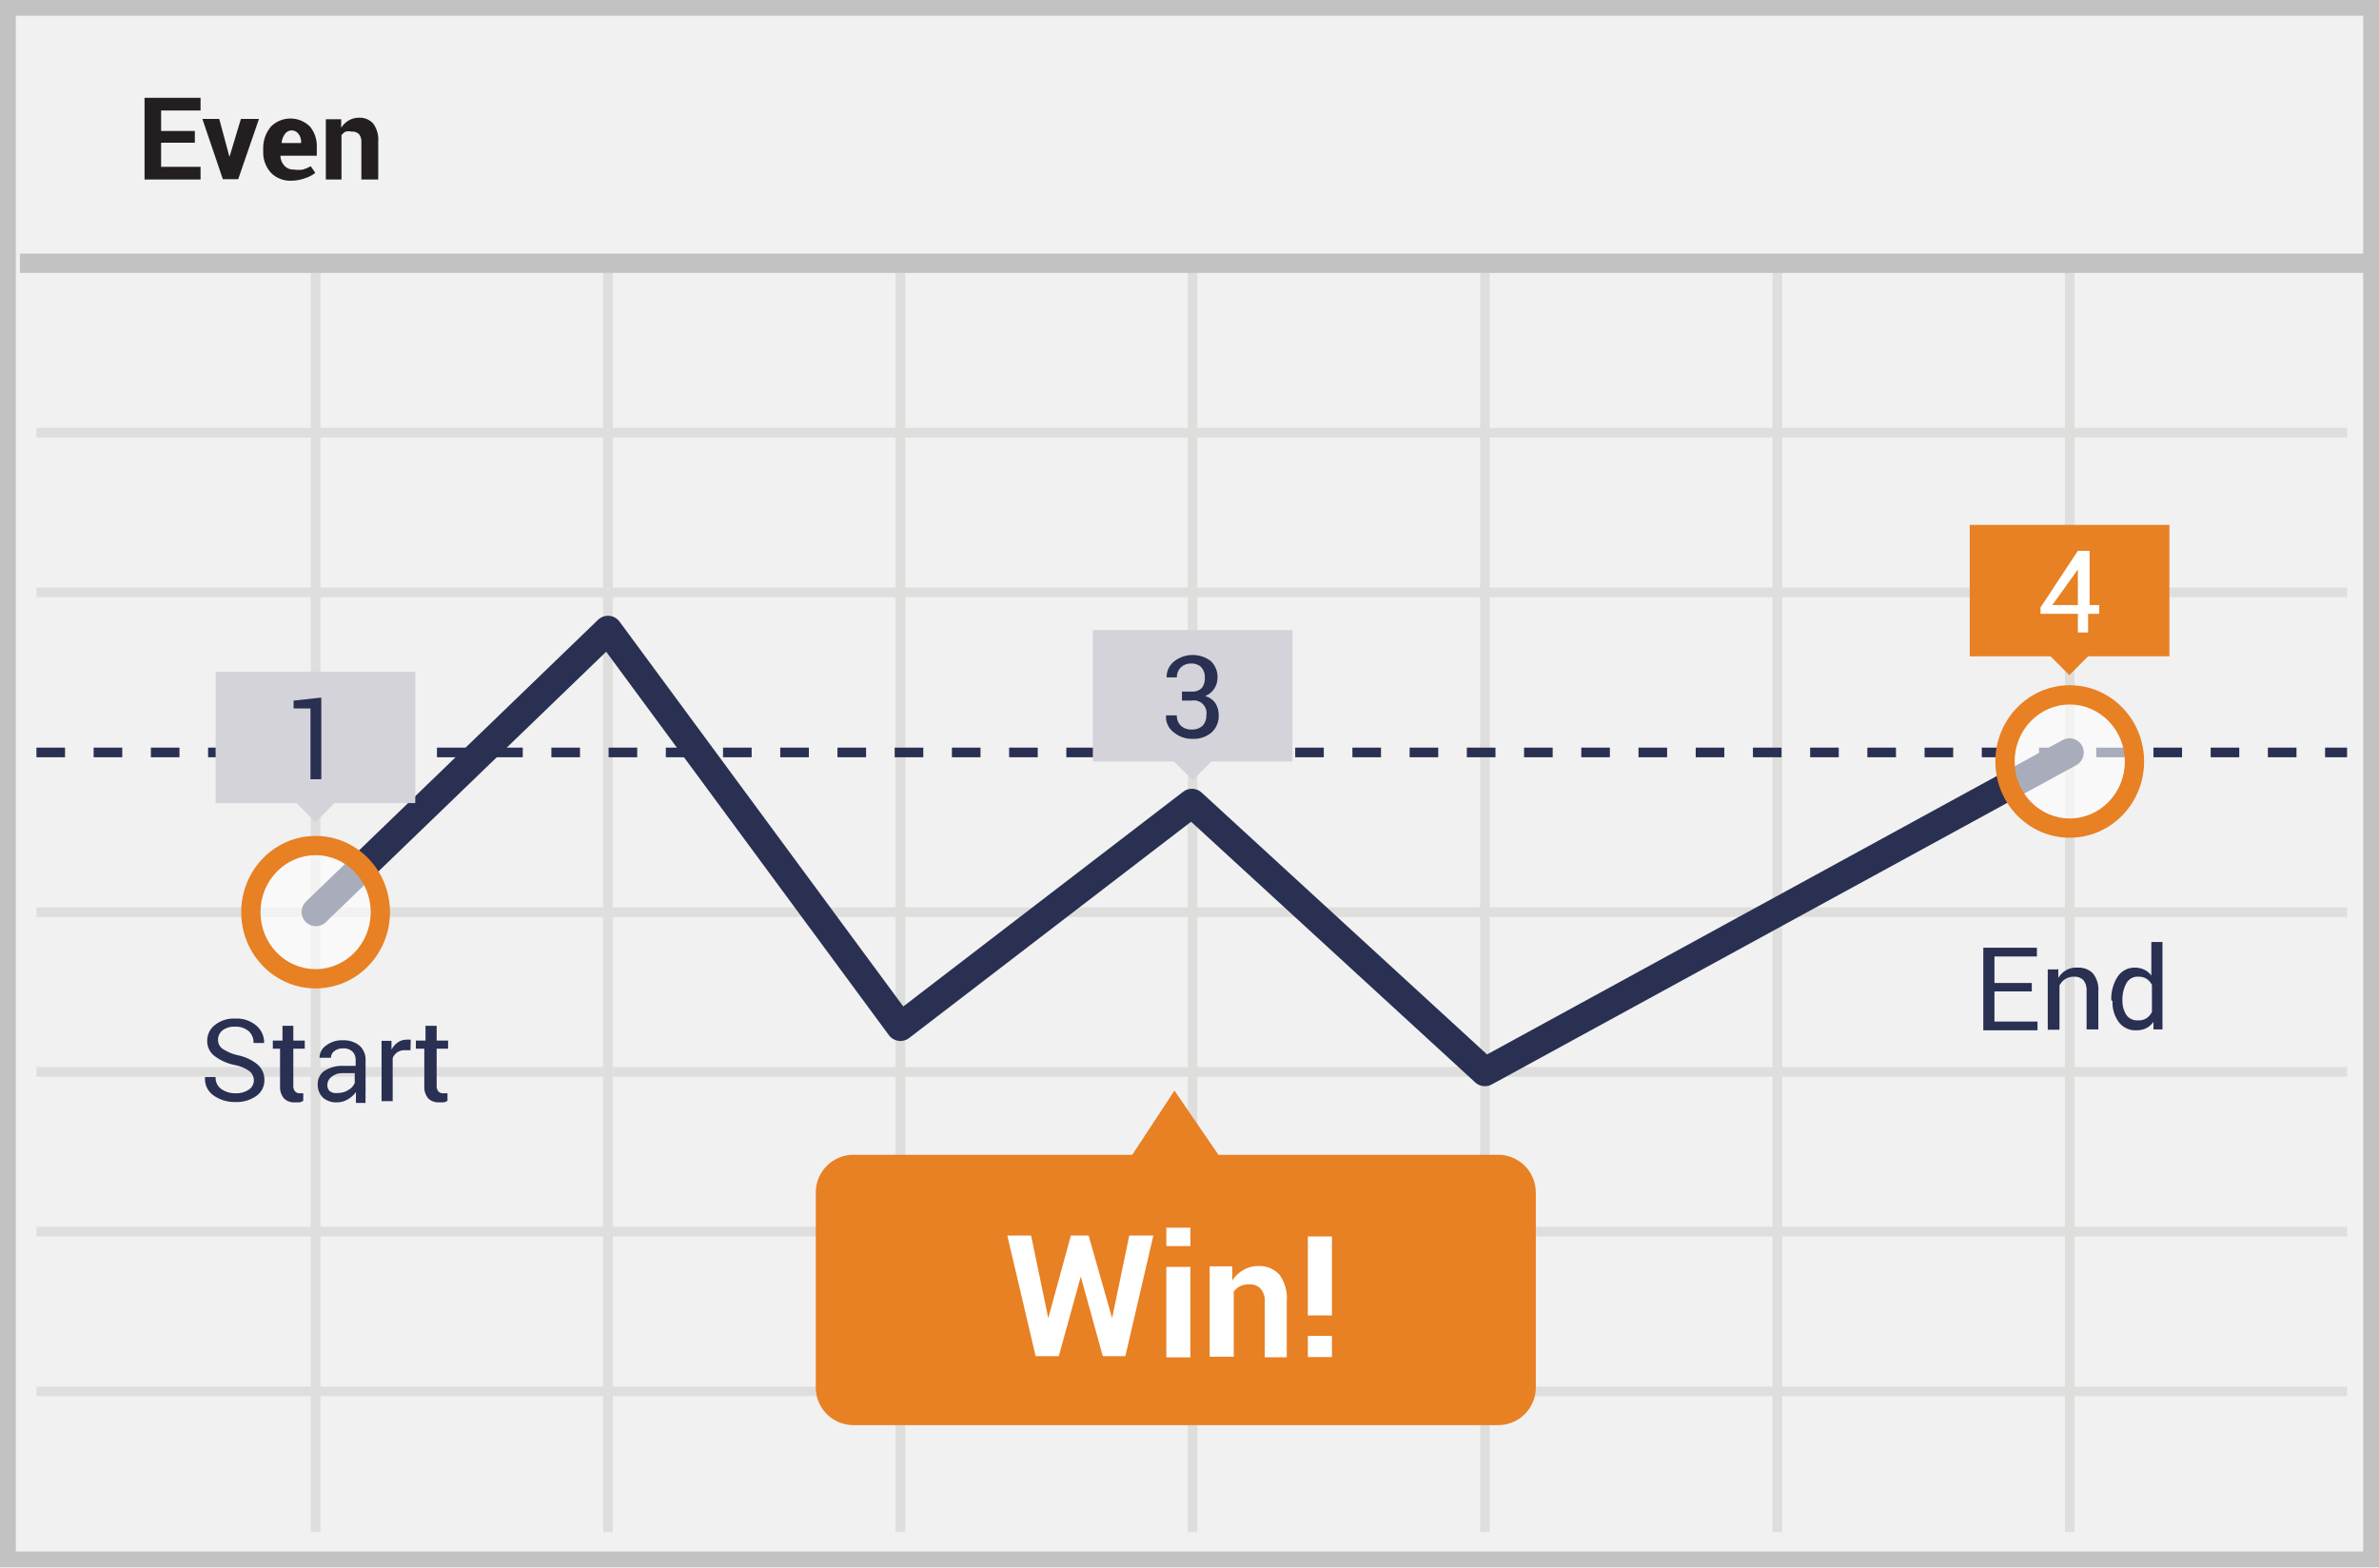
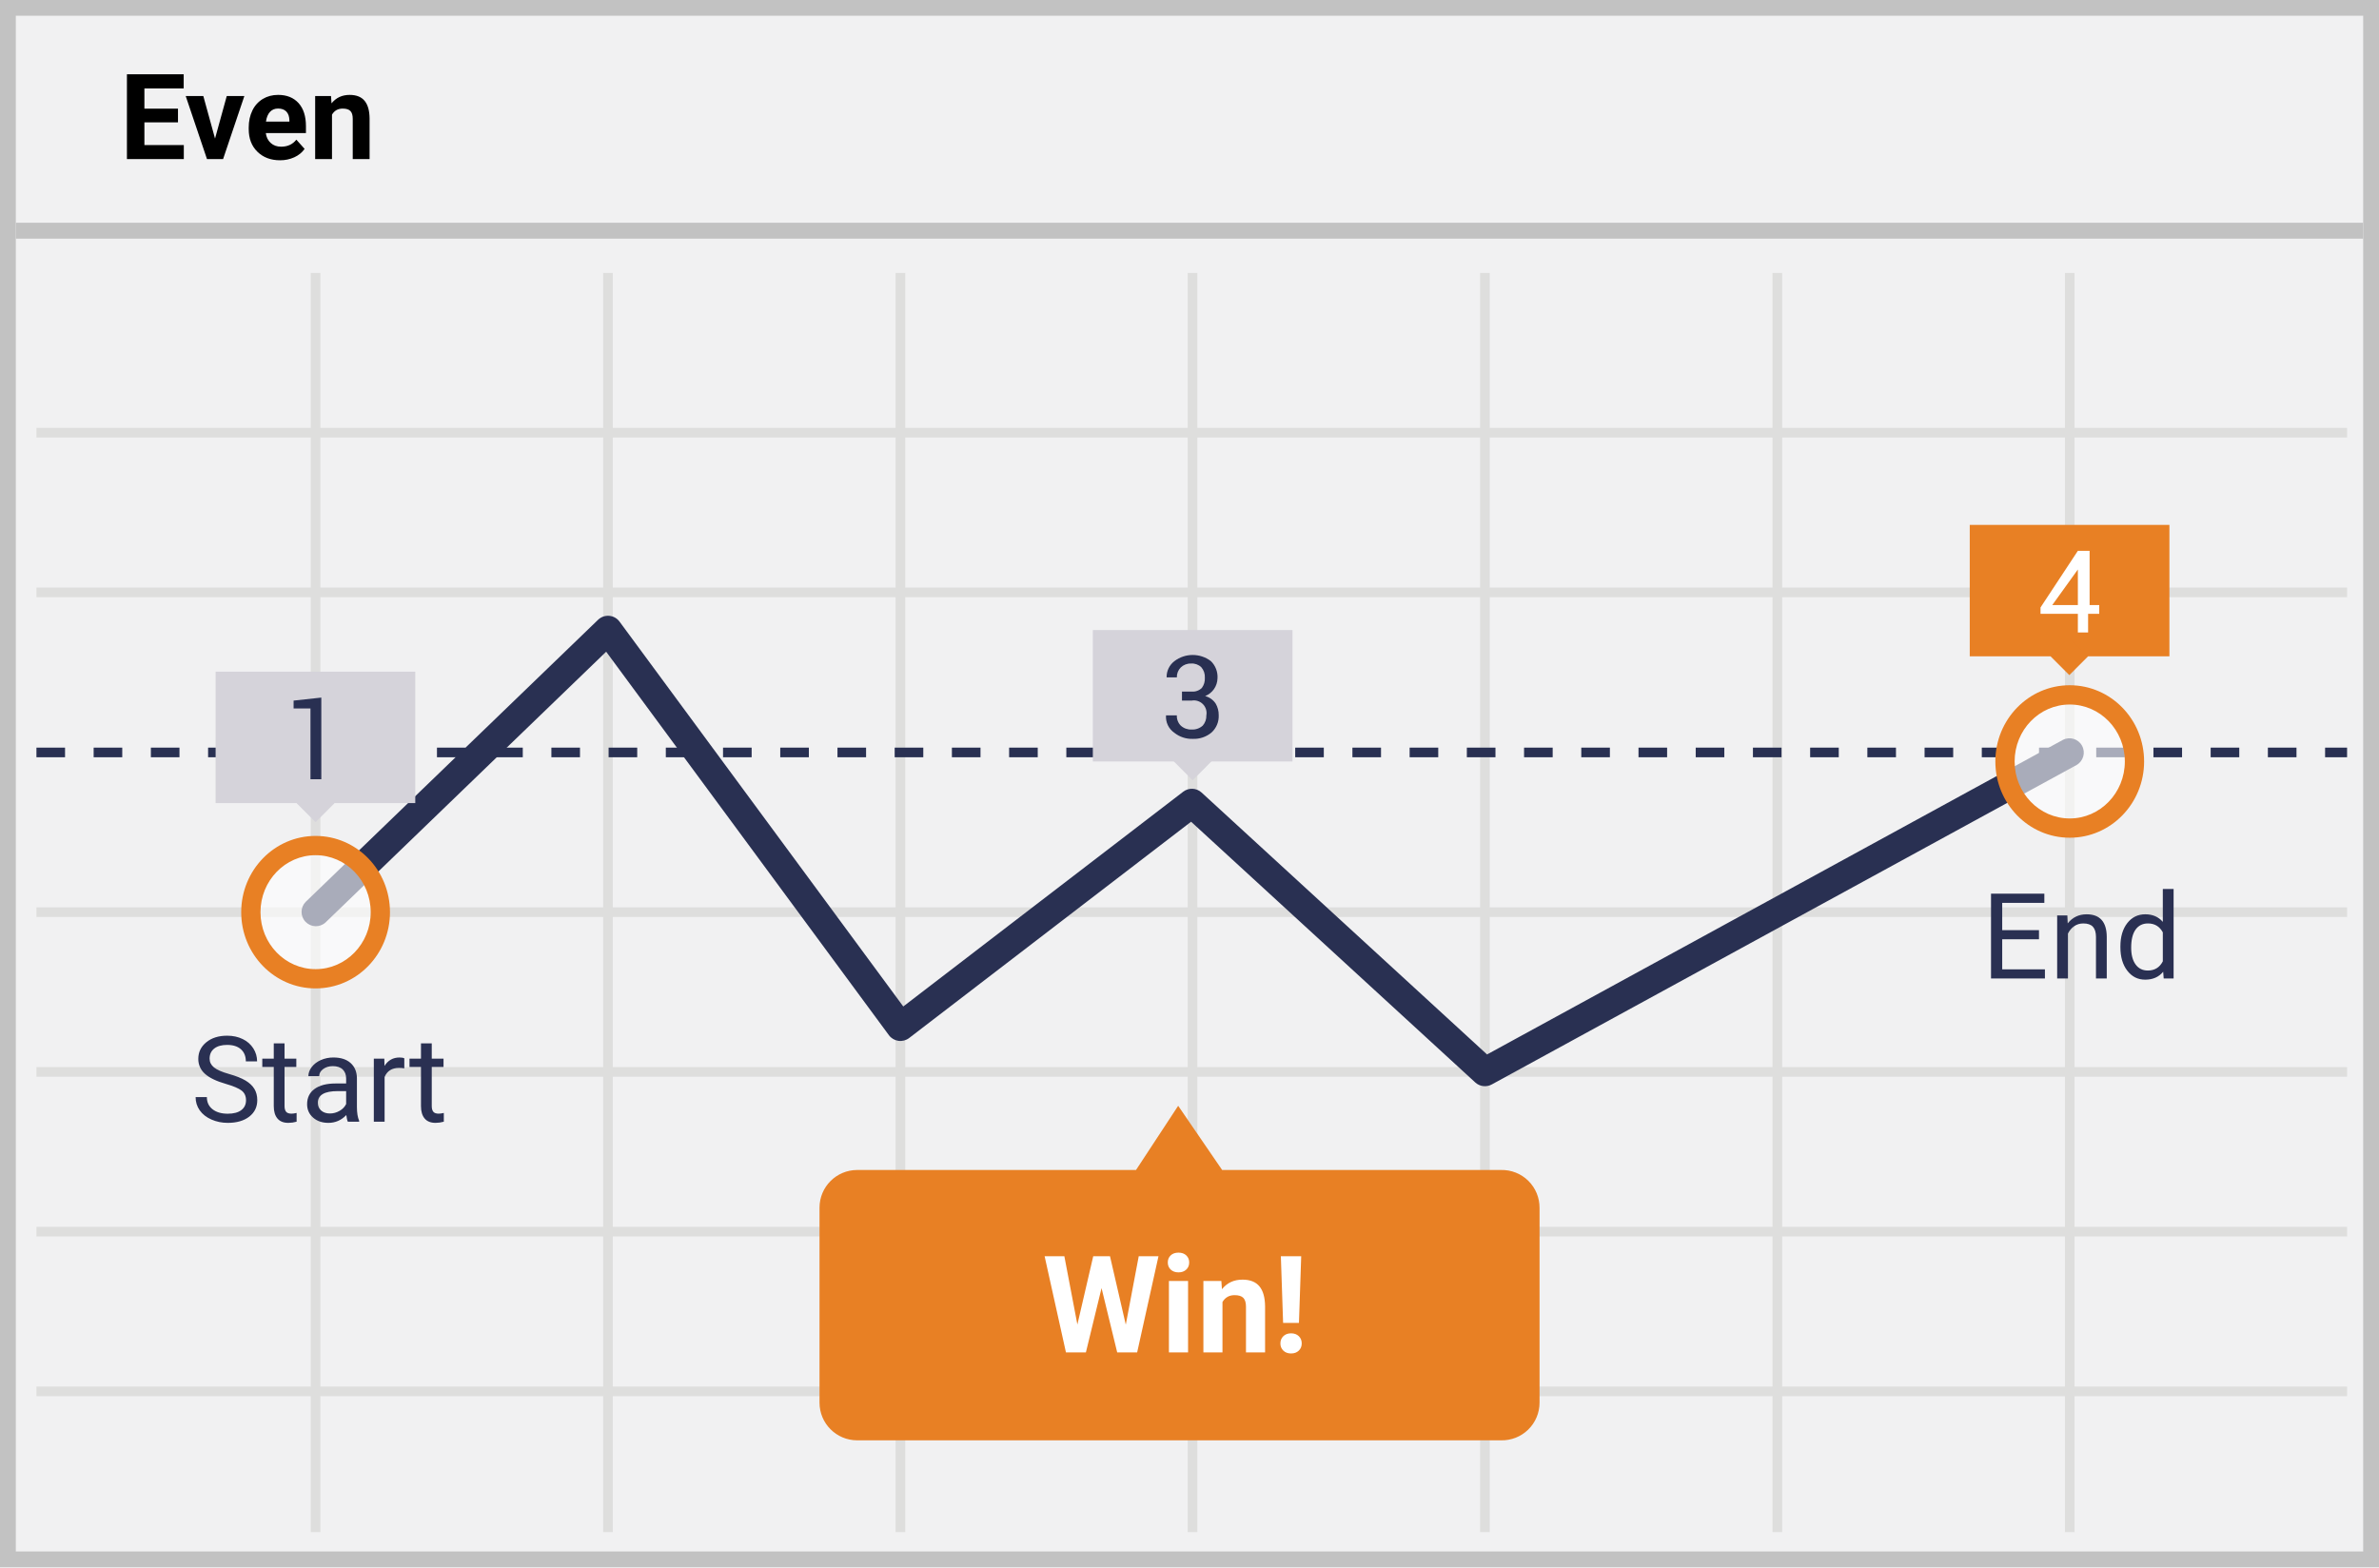
<svg xmlns="http://www.w3.org/2000/svg" width="299" height="197">
-   <g fill="none" fill-rule="evenodd">
+   <g fill-rule="nonzero" fill="none">
    <path fill="#F1F1F2" d="M0 0h299v197H0z" />
-     <path d="M1.987 1.98v193.04h295.026V1.98H1.987zM299 0v197H0V0h299z" fill="#C2C2C2" fill-rule="nonzero" />
-     <path d="M4.58 54.387h290.408M4.58 134.741h290.408M4.58 154.819h290.408M4.58 174.9h290.408M39.665 34.308V192.59m36.75-158.282V192.59m36.75-158.282V192.59m36.713-158.282V192.59M186.63 34.308V192.59m36.75-158.282V192.59m36.75-158.282V192.59M4.58 114.662h290.408M4.58 74.466h290.408" stroke="#DEDEDD" stroke-width="1.211" />
-     <path d="M4.58 95.188v-1.21h3.595v1.21H4.58zm7.19 0v-1.21h3.596v1.21h-3.595zm7.192 0v-1.21h3.595v1.21h-3.595zm7.191 0v-1.21h3.596v1.21h-3.596zm7.191 0v-1.21h3.596v1.21h-3.596zm7.191 0v-1.21h3.596v1.21h-3.596zm7.191 0v-1.21h3.596v1.21h-3.596zm7.192 0v-1.21h3.595v1.21h-3.595zm7.19 0v-1.21h3.596v1.21H62.11zm7.192 0v-1.21h3.595v1.21H69.3zm7.191 0v-1.21h3.596v1.21H76.49zm7.191 0v-1.21h3.596v1.21h-3.596zm7.191 0v-1.21h3.596v1.21h-3.596zm7.191 0v-1.21h3.596v1.21h-3.596zm7.192 0v-1.21h3.595v1.21h-3.595zm7.19 0v-1.21h3.596v1.21h-3.595zm7.192 0v-1.21h3.595v1.21h-3.595zm7.191 0v-1.21h3.596v1.21h-3.596zm7.191 0v-1.21h3.596v1.21h-3.596zm7.191 0v-1.21h3.596v1.21h-3.596zm7.191 0v-1.21h3.596v1.21h-3.596zm7.192 0v-1.21h3.595v1.21h-3.595zm7.19 0v-1.21h3.596v1.21h-3.595zm7.192 0v-1.21h3.595v1.21h-3.595zm7.191 0v-1.21h3.596v1.21h-3.596zm7.191 0v-1.21h3.596v1.21h-3.596zm7.191 0v-1.21h3.596v1.21h-3.596zm7.191 0v-1.21h3.596v1.21h-3.596zm7.192 0v-1.21h3.595v1.21h-3.595zm7.19 0v-1.21h3.596v1.21h-3.595zm7.192 0v-1.21h3.595v1.21h-3.595zm7.19 0v-1.21h3.597v1.21h-3.596zm7.192 0v-1.21h3.596v1.21h-3.596zm7.191 0v-1.21h3.596v1.21h-3.596zm7.191 0v-1.21h3.596v1.21h-3.596zm7.191 0v-1.21h3.596v1.21h-3.596zm7.192 0v-1.21h3.595v1.21h-3.595zm7.19 0v-1.21h3.596v1.21h-3.595zm7.192 0v-1.21h3.595v1.21h-3.595zm7.191 0v-1.21h3.596v1.21h-3.596zm7.191 0v-1.21h2.763v1.21h-2.763z" fill="#293052" fill-rule="nonzero" />
-     <path fill="#C2C2C2" fill-rule="nonzero" d="M2.498 34.307v-2.422h294.61v2.422z" />
-     <path d="M76.186 81.92l-35.273 34.035a1.798 1.798 0 0 1-2.496-2.587l36.75-35.46a1.798 1.798 0 0 1 2.695.227l35.663 48.38 35.183-26.994a1.798 1.798 0 0 1 2.31.102l35.878 32.923 72.372-39.54a1.798 1.798 0 0 1 1.724 3.155l-73.501 40.157a1.798 1.798 0 0 1-2.078-.253L149.7 103.293l-35.44 27.191a1.798 1.798 0 0 1-2.541-.36L76.186 81.922z" fill="#293052" fill-rule="nonzero" />
-     <path d="M188.18 145.159h-35.047l-5.525-8.07-5.3 8.07h-35.046a4.733 4.733 0 0 0-4.731 4.735v24.512a4.733 4.733 0 0 0 4.73 4.735h80.92a4.729 4.729 0 0 0 3.419-1.346 4.738 4.738 0 0 0 1.425-3.39v-24.473a4.738 4.738 0 0 0-1.412-3.414 4.729 4.729 0 0 0-3.432-1.36z" fill="#E88024" />
+     <path d="M1.987 1.98v193.04h295.026V1.98H1.987zM299 0v197H0V0h299z" fill="#C2C2C2" />
+     <path d="M4.58 54.993v-1.211h290.408v1.21H4.58zm0 80.353v-1.211h290.408v1.211H4.58zm0 20.079v-1.211h290.408v1.211H4.58zm0 20.079v-1.211h290.408v1.21H4.58zM39.06 34.308h1.21V192.59h-1.21V34.308zm36.75 0h1.21V192.59h-1.21V34.308zm36.75 0h1.211V192.59h-1.21V34.308zm36.713 0h1.211V192.59h-1.211V34.308zm36.75 0h1.212V192.59h-1.212V34.308zm36.75 0h1.212V192.59h-1.211V34.308zm36.751 0h1.212V192.59h-1.212V34.308zM4.58 115.268v-1.212h290.408v1.211H4.58zm0-40.196V73.86h290.408v1.21H4.58z" fill="#DEDEDD" />
+     <path d="M4.58 95.188v-1.21h3.595v1.21H4.58zm7.19 0v-1.21h3.596v1.21h-3.595zm7.192 0v-1.21h3.595v1.21h-3.595zm7.191 0v-1.21h3.596v1.21h-3.596zm7.191 0v-1.21h3.596v1.21h-3.596zm7.191 0v-1.21h3.596v1.21h-3.596zm7.191 0v-1.21h3.596v1.21h-3.596zm7.192 0v-1.21h3.595v1.21h-3.595zm7.19 0v-1.21h3.596v1.21H62.11zm7.192 0v-1.21h3.595v1.21H69.3zm7.191 0v-1.21h3.596v1.21H76.49zm7.191 0v-1.21h3.596v1.21h-3.596zm7.191 0v-1.21h3.596v1.21h-3.596zm7.191 0v-1.21h3.596v1.21h-3.596zm7.192 0v-1.21h3.595v1.21h-3.595zm7.19 0v-1.21h3.596v1.21h-3.595zm7.192 0v-1.21h3.595v1.21h-3.595zm7.191 0v-1.21h3.596v1.21h-3.596zm7.191 0v-1.21h3.596v1.21h-3.596zm7.191 0v-1.21h3.596v1.21h-3.596zm7.191 0v-1.21h3.596v1.21h-3.596zm7.192 0v-1.21h3.595v1.21h-3.595zm7.19 0v-1.21h3.596v1.21h-3.595zm7.192 0v-1.21h3.595v1.21h-3.595zm7.191 0v-1.21h3.596v1.21h-3.596zm7.191 0v-1.21h3.596v1.21h-3.596zm7.191 0v-1.21h3.596v1.21h-3.596zm7.191 0v-1.21h3.596v1.21h-3.596zm7.192 0v-1.21h3.595v1.21h-3.595zm7.19 0v-1.21h3.596v1.21h-3.595zm7.192 0v-1.21h3.595v1.21h-3.595zm7.19 0v-1.21h3.597v1.21h-3.596zm7.192 0v-1.21h3.596v1.21h-3.596zm7.191 0v-1.21h3.596v1.21h-3.596zm7.191 0v-1.21h3.596v1.21h-3.596zm7.191 0v-1.21h3.596v1.21h-3.596zm7.192 0v-1.21h3.595v1.21h-3.595zm7.19 0v-1.21h3.596v1.21h-3.595zm7.192 0v-1.21h3.595v1.21h-3.595zm7.191 0v-1.21h3.596v1.21h-3.596zm7.191 0v-1.21h2.763v1.21h-2.763z" fill="#293052" />
+     <path fill="#C2C2C2" d="M2 30v-2h295v2z" />
+     <path d="M76.186 81.92l-35.273 34.035a1.798 1.798 0 0 1-2.496-2.587l36.75-35.46a1.798 1.798 0 0 1 2.695.227l35.663 48.38 35.183-26.994a1.798 1.798 0 0 1 2.31.102l35.878 32.923 72.372-39.54a1.798 1.798 0 0 1 1.724 3.155l-73.501 40.157a1.798 1.798 0 0 1-2.078-.253L149.7 103.293l-35.44 27.191a1.798 1.798 0 0 1-2.541-.36L76.186 81.922z" fill="#293052" />
+     <path d="M188.65 147.07h-35.047l-5.526-8.07-5.299 8.07h-35.047a4.733 4.733 0 0 0-4.731 4.735v24.511a4.733 4.733 0 0 0 4.731 4.736h80.92a4.729 4.729 0 0 0 3.418-1.346 4.738 4.738 0 0 0 1.426-3.39v-24.473a4.738 4.738 0 0 0-1.412-3.414 4.729 4.729 0 0 0-3.433-1.36z" fill="#E88024" />
    <ellipse cx="8.333" cy="8.585" rx="8.137" ry="8.373" opacity=".6" transform="translate(251.797 87.135)" fill="#FFF" />
-     <path d="M260.13 105.303c-5.17 0-9.348-4.298-9.348-9.584 0-5.285 4.177-9.583 9.348-9.583 5.17 0 9.348 4.298 9.348 9.583 0 5.286-4.177 9.584-9.348 9.584zm0-2.422c3.817 0 6.926-3.199 6.926-7.162 0-3.962-3.109-7.16-6.926-7.16s-6.926 3.198-6.926 7.16c0 3.963 3.109 7.162 6.926 7.162z" fill="#E88024" fill-rule="nonzero" />
+     <path d="M260.13 105.303c-5.17 0-9.348-4.298-9.348-9.584 0-5.285 4.177-9.583 9.348-9.583 5.17 0 9.348 4.298 9.348 9.583 0 5.286-4.177 9.584-9.348 9.584zm0-2.422c3.817 0 6.926-3.199 6.926-7.162 0-3.962-3.109-7.16-6.926-7.16s-6.926 3.198-6.926 7.16c0 3.963 3.109 7.162 6.926 7.162z" fill="#E88024" />
    <ellipse cx="8.386" cy="8.585" rx="8.137" ry="8.373" opacity=".6" transform="translate(31.278 106.077)" fill="#FFF" />
-     <path d="M39.665 124.245c-5.171 0-9.349-4.298-9.349-9.583 0-5.286 4.178-9.584 9.349-9.584 5.17 0 9.348 4.298 9.348 9.584 0 5.285-4.177 9.583-9.348 9.583zm0-2.422c3.817 0 6.926-3.199 6.926-7.161 0-3.963-3.109-7.162-6.926-7.162-3.818 0-6.926 3.199-6.926 7.162 0 3.962 3.108 7.161 6.926 7.161z" fill="#E88024" fill-rule="nonzero" />
-     <path fill="#E88024" d="M247.564 65.98h25.094v16.518h-25.094z" />
+     <path d="M39.665 124.245c-5.171 0-9.349-4.298-9.349-9.583 0-5.286 4.178-9.584 9.349-9.584 5.17 0 9.348 4.298 9.348 9.584 0 5.285-4.177 9.583-9.348 9.583zm0-2.422c3.817 0 6.926-3.199 6.926-7.161 0-3.963-3.109-7.162-6.926-7.162-3.818 0-6.926 3.199-6.926 7.162 0 3.962 3.108 7.161 6.926 7.161zM247.564 65.98h25.094v16.518h-25.094z" fill="#E88024" />
    <path fill="#E88024" d="M257.698 82.48l2.382-2.385 2.382 2.384-2.382 2.384z" />
-     <path d="M262.439 76.057h1.4v1.099h-1.4v2.349h-1.287v-2.349h-4.693v-.796l4.693-7.122h1.476v6.82h-.19zm-4.504 0h3.217v-4.811.34l-3.217 4.471z" fill="#FFF" fill-rule="nonzero" />
+     <path d="M262.439 76.057h1.4v1.099h-1.4v2.349h-1.287v-2.349h-4.693v-.796l4.693-7.122h1.476v6.82h-.19zm-4.504 0h3.217v-4.811.34l-3.217 4.471z" fill="#FFF" />
    <path fill="#D5D3DA" d="M137.35 79.202h25.094v16.517h-25.093z" />
    <path fill="#D5D3DA" d="M147.51 95.696l2.383-2.384 2.381 2.384-2.381 2.384z" />
-     <path d="M148.554 86.93h1.21c.476.045.946-.122 1.288-.454.273-.372.407-.828.378-1.288a1.857 1.857 0 0 0-.454-1.326 1.702 1.702 0 0 0-1.287-.455 1.778 1.778 0 0 0-1.287.492 1.706 1.706 0 0 0-.492 1.25h-1.286c-.019-.8.347-1.56.984-2.045a3.782 3.782 0 0 1 4.58 0c.579.563.883 1.352.832 2.16a2.462 2.462 0 0 1-1.552 2.234 2.271 2.271 0 0 1 1.325.948c.253.437.384.934.378 1.44a2.766 2.766 0 0 1-.908 2.197 3.442 3.442 0 0 1-2.347.795 3.518 3.518 0 0 1-2.308-.758 2.425 2.425 0 0 1-1.06-2.197h1.362c-.024.48.154.947.492 1.288.371.339.861.516 1.363.493a1.93 1.93 0 0 0 1.4-.493c.31-.356.472-.816.454-1.288a1.592 1.592 0 0 0-1.854-1.856h-1.211V86.93z" fill="#293052" />
+     <path d="M148.554 86.93h1.21c.476.045.946-.122 1.288-.454.273-.372.407-.828.378-1.288a1.857 1.857 0 0 0-.454-1.326 1.702 1.702 0 0 0-1.287-.455 1.778 1.778 0 0 0-1.287.492 1.706 1.706 0 0 0-.492 1.25h-1.286c-.019-.8.347-1.56.984-2.045a3.782 3.782 0 0 1 4.58 0c.579.563.883 1.352.832 2.16a2.462 2.462 0 0 1-1.552 2.234 2.271 2.271 0 0 1 1.325.948c.253.437.384.934.378 1.44.044.831-.29 1.638-.908 2.197a3.442 3.442 0 0 1-2.347.795 3.518 3.518 0 0 1-2.308-.758 2.425 2.425 0 0 1-1.06-2.197h1.362c-.024.48.154.947.492 1.288.371.339.861.516 1.363.493a1.93 1.93 0 0 0 1.4-.493c.31-.356.472-.816.454-1.288a1.592 1.592 0 0 0-1.854-1.856h-1.211V86.93z" fill="#293052" />
    <path fill="#D5D3DA" d="M27.1 84.43h25.093v16.517H27.099z" />
    <path fill="#D5D3DA" d="M37.28 100.966l2.381-2.384 2.382 2.384-2.382 2.384z" />
-     <path fill="#293052" d="M40.384 97.955H39.02v-8.903H36.9v-.985l3.483-.38z" />
-     <path d="M24.488 17.942h-4.24v3.031h4.959v1.591h-7.04V12.297h7.04v1.592h-4.958v2.576h4.239v1.477zm4.352 1.78v.72-.72l1.438-4.773h2.271l-2.611 7.577h-1.93l-2.574-7.577h2.12l1.286 4.774zm7.873 2.994a3.442 3.442 0 0 1-2.65-.985 3.79 3.79 0 0 1-.984-2.69V18.7a4.17 4.17 0 0 1 .984-2.803 3.48 3.48 0 0 1 4.883 0c.59.711.9 1.614.87 2.538v1.136h-4.58c.013.462.187.904.493 1.25a1.55 1.55 0 0 0 1.21.493c.377.057.76.057 1.136 0a5.22 5.22 0 0 0 .984-.417l.568.834a3.784 3.784 0 0 1-1.211.644 5.219 5.219 0 0 1-1.703.34zm0-6.327a1.06 1.06 0 0 0-.909.455c-.24.333-.384.726-.416 1.136h2.46v-.038a1.63 1.63 0 0 0-.378-1.174 1.097 1.097 0 0 0-.909-.379h.152zm6.169-1.44v1.1c.239-.375.563-.686.946-.91.379-.223.81-.341 1.25-.341a2.27 2.27 0 0 1 1.816.72c.481.655.71 1.462.643 2.273v4.773h-2.12v-4.622a1.554 1.554 0 0 0-.302-1.098 1.248 1.248 0 0 0-.946-.303 1.55 1.55 0 0 0-.72 0c-.209.108-.39.263-.53.454v5.57h-1.967v-7.578h1.93v-.038z" fill="#231F20" fill-rule="nonzero" />
-     <path d="M31.906 135.84a1.516 1.516 0 0 0-.53-1.175 4.388 4.388 0 0 0-1.892-.796 6.242 6.242 0 0 1-2.536-1.136 2.35 2.35 0 0 1-.909-1.895 2.501 2.501 0 0 1 .985-2.007 3.782 3.782 0 0 1 2.535-.796 3.782 3.782 0 0 1 2.688.91c.626.538.974 1.333.946 2.159h-1.325a1.895 1.895 0 0 0-.605-1.478 2.42 2.42 0 0 0-1.704-.568 2.383 2.383 0 0 0-1.59.455 1.516 1.516 0 0 0-.567 1.212c0 .456.226.883.606 1.136a5.693 5.693 0 0 0 1.93.796 5.6 5.6 0 0 1 2.46 1.174 2.54 2.54 0 0 1 .833 1.932 2.387 2.387 0 0 1-1.022 2.008 4.312 4.312 0 0 1-2.65.758 4.577 4.577 0 0 1-2.725-.833 2.501 2.501 0 0 1-1.06-2.311H27.1c-.042.596.23 1.171.72 1.515a3.026 3.026 0 0 0 1.778.53 2.76 2.76 0 0 0 1.666-.454c.388-.25.629-.675.643-1.137zm4.958-6.896v1.857h1.438v1.022h-1.438v4.622c-.029.273.053.546.227.758.16.158.38.241.606.227h.416v.947a1.248 1.248 0 0 1-.454.19h-.606a1.778 1.778 0 0 1-1.362-.493 2.237 2.237 0 0 1-.492-1.59v-4.66h-.909V130.8h1.212v-1.857h1.362zm7.872 9.471v-.606a4.323 4.323 0 0 1 0-.53c-.272.372-.62.682-1.021.91a2.572 2.572 0 0 1-1.325.378 2.496 2.496 0 0 1-1.817-.606 2.236 2.236 0 0 1-.643-1.667 1.97 1.97 0 0 1 .87-1.705 4.122 4.122 0 0 1 2.385-.606h1.514v-.758a1.402 1.402 0 0 0-.417-1.06 1.589 1.589 0 0 0-1.173-.38 1.664 1.664 0 0 0-1.098.342 1.022 1.022 0 0 0-.416.833h-1.438c.002-.605.299-1.17.795-1.515a3.215 3.215 0 0 1 2.12-.682 3.177 3.177 0 0 1 2.08.644 2.35 2.35 0 0 1 .796 1.894v3.788a6.606 6.606 0 0 0 0 .796 3.792 3.792 0 0 0 0 .758h-1.212v-.228zm-2.308-1.022a2.45 2.45 0 0 0 1.362-.38 1.85 1.85 0 0 0 .795-.87v-1.25h-1.59a2.043 2.043 0 0 0-1.362.492 1.25 1.25 0 0 0-.492.985c-.02.296.091.587.303.795.285.203.639.285.984.228zm9.159-5.38h-.72a1.588 1.588 0 0 0-.945.265c-.253.182-.45.432-.568.72v5.417h-1.4v-7.577h1.249v1.1c.192-.36.464-.671.794-.91a1.85 1.85 0 0 1 1.098-.341h.53l-.038 1.326zm3.293-3.069v1.857h1.438v1.022H54.88v4.622c-.03.273.053.546.227.758.16.158.38.241.605.227h.53v.947a1.248 1.248 0 0 1-.454.19h-.605a1.816 1.816 0 0 1-1.363-.493 2.237 2.237 0 0 1-.492-1.59v-4.66h-1.06V130.8h1.211v-1.857h1.4zm200.519-4.319h-4.731v3.789h5.412v1.099h-6.812v-10.38h6.737v1.098h-5.337v3.334h4.693v1.098l.038-.038zm3.293-2.841v1.137c.233-.389.558-.714.946-.948a2.532 2.532 0 0 1 1.514-.34 2.459 2.459 0 0 1 1.892.72c.502.63.746 1.43.682 2.235v4.81h-1.477v-4.773c.049-.515-.1-1.03-.416-1.44a1.589 1.589 0 0 0-1.211-.416 1.967 1.967 0 0 0-1.06.303c-.302.2-.55.474-.719.796v5.569h-1.476v-7.577h1.25l.075-.076zm6.661 3.94a5.118 5.118 0 0 1 .795-2.955 2.535 2.535 0 0 1 2.195-1.137c.406-.001.807.09 1.173.266.343.168.641.414.87.72v-4.206h1.401V129.4h-1.135v-.947a2.499 2.499 0 0 1-.909.795c-.39.184-.817.275-1.249.265a2.61 2.61 0 0 1-2.195-1.022 4.208 4.208 0 0 1-.795-2.652l-.151-.114zm1.4 0a3.26 3.26 0 0 0 .492 1.856c.34.469.9.727 1.477.682.371.02.74-.072 1.06-.265.29-.204.523-.477.68-.795v-3.41a2.12 2.12 0 0 0-.68-.758 1.815 1.815 0 0 0-1.06-.265 1.59 1.59 0 0 0-1.477.834 4.246 4.246 0 0 0-.492 2.159v-.038z" fill="#293052" fill-rule="nonzero" />
-     <path d="M139.773 165.692l2.157-10.38h3.028l-3.52 15.154H138.6l-2.763-10.002-2.763 10.002h-2.914l-3.558-15.154h2.99l2.157 10.38 2.839-10.38h2.233l2.952 10.38zm9.84-9.054h-3.027v-2.311h3.028v2.311zm0 13.98h-3.027v-11.366h3.028v11.365zm5.261-11.29v1.629a4.09 4.09 0 0 1 1.4-1.326 3.782 3.782 0 0 1 1.855-.493 3.405 3.405 0 0 1 2.65 1.061 4.97 4.97 0 0 1 .946 3.372v7.046h-2.763v-7.084a2.274 2.274 0 0 0-.606-1.63 1.853 1.853 0 0 0-1.4-.454 2.345 2.345 0 0 0-1.098.228 2.271 2.271 0 0 0-.794.681v8.184h-3.028v-11.366h2.838v.152zm12.528 6.023h-3.028v-9.925h3.028v9.925zm0 5.228h-3.028v-2.651h3.028v2.651z" fill="#FFF" fill-rule="nonzero" />
+     <path fill="#293052" d="M40.384 97.955H39.02v-8.903h-2.12v-.985l3.483-.38z" />
+     <path d="M28.38 136.247c-1.206-.347-2.084-.773-2.633-1.278a2.442 2.442 0 0 1-.824-1.872c0-.84.336-1.534 1.007-2.084.671-.549 1.544-.824 2.618-.824.733 0 1.386.142 1.96.425a3.221 3.221 0 0 1 1.333 1.172c.315.498.472 1.043.472 1.633h-1.414c0-.644-.205-1.15-.615-1.52-.41-.368-.989-.552-1.736-.552-.693 0-1.234.152-1.622.457-.388.306-.582.73-.582 1.271 0 .435.184.802.553 1.102.368.3.996.575 1.882.824.886.25 1.58.524 2.08.824.5.3.872.651 1.113 1.051.242.4.363.872.363 1.414 0 .864-.337 1.556-1.01 2.076-.675.52-1.575.78-2.703.78-.733 0-1.416-.14-2.051-.42-.635-.281-1.124-.666-1.469-1.154a2.815 2.815 0 0 1-.516-1.663H26c0 .645.238 1.154.714 1.527.476.374 1.112.56 1.908.56.742 0 1.31-.15 1.706-.454.396-.302.593-.715.593-1.237 0-.523-.183-.927-.549-1.212-.366-.286-1.03-.568-1.992-.846zm7.383-5.09v1.918h1.48v1.048h-1.48v4.914c0 .317.066.556.197.714.132.159.357.238.674.238.157 0 .371-.029.645-.088V141a3.928 3.928 0 0 1-1.04.146c-.606 0-1.062-.183-1.37-.549-.307-.366-.461-.886-.461-1.56v-4.914h-1.443v-1.048h1.443v-1.919h1.355zM43.717 141c-.078-.156-.142-.435-.19-.835-.63.654-1.382.981-2.256.981-.782 0-1.423-.22-1.923-.662-.5-.442-.75-1.003-.75-1.681 0-.825.313-1.466.94-1.923.628-.456 1.51-.685 2.648-.685h1.318v-.622c0-.474-.141-.851-.424-1.132-.284-.28-.701-.421-1.253-.421-.483 0-.889.122-1.216.366-.327.244-.49.54-.49.886h-1.363c0-.395.14-.777.421-1.146.281-.368.662-.66 1.143-.875a3.844 3.844 0 0 1 1.586-.322c.913 0 1.628.228 2.146.685.517.456.786 1.085.805 1.886v3.647c0 .728.093 1.306.279 1.736V141h-1.421zm-2.249-1.033c.425 0 .828-.11 1.209-.33.38-.219.656-.505.827-.856v-1.626h-1.062c-1.66 0-2.49.486-2.49 1.457 0 .425.142.757.425.996.283.24.647.36 1.091.36zm9.346-5.676a4.06 4.06 0 0 0-.667-.051c-.888 0-1.491.378-1.809 1.135V141h-1.355v-7.925h1.319l.022.916c.444-.708 1.074-1.062 1.89-1.062.263 0 .463.034.6.102v1.26zm3.45-3.135v1.92h1.48v1.047h-1.48v4.914c0 .317.066.556.197.714.132.159.357.238.674.238.157 0 .371-.029.645-.088V141a3.928 3.928 0 0 1-1.04.146c-.606 0-1.062-.183-1.37-.549-.308-.366-.461-.886-.461-1.56v-4.914h-1.443v-1.048h1.443v-1.919h1.355zM256.266 118.07h-4.622v3.78h5.369V123h-6.775v-10.664h6.701v1.157h-5.295v3.428h4.622v1.15zm3.567-2.995l.043.996c.606-.761 1.397-1.142 2.374-1.142 1.674 0 2.519.945 2.534 2.834V123h-1.355v-5.244c-.005-.571-.136-.994-.392-1.267-.256-.274-.656-.41-1.198-.41-.44 0-.825.117-1.157.351-.332.235-.59.542-.776.923V123h-1.355v-7.925h1.282zm6.665 3.897c0-1.216.288-2.194.864-2.934.576-.74 1.33-1.11 2.263-1.11.928 0 1.663.318 2.205.953v-4.131h1.355V123h-1.246l-.065-.85c-.542.664-1.297.996-2.264.996-.918 0-1.666-.375-2.245-1.127-.578-.752-.867-1.734-.867-2.945v-.102zm1.355.153c0 .899.185 1.602.556 2.11.371.508.884.762 1.538.762.86 0 1.487-.386 1.883-1.158v-3.64c-.406-.747-1.028-1.12-1.868-1.12-.664 0-1.182.256-1.553.769-.37.512-.556 1.272-.556 2.277z" fill="#2A3052" />
+     <path d="M22.368 15.378H18.15v2.857h4.952V20h-7.149V9.336h7.134v1.78h-4.937v2.541h4.22v1.721zm4.658 2.037l1.473-5.34h2.211L28.037 20h-2.021l-2.674-7.925h2.212l1.472 5.34zm8.167 2.731c-1.162 0-2.108-.356-2.838-1.069s-1.095-1.662-1.095-2.849v-.205c0-.796.154-1.508.461-2.135a3.386 3.386 0 0 1 1.308-1.45c.564-.34 1.207-.51 1.93-.51 1.083 0 1.937.343 2.56 1.026.622.684.933 1.653.933 2.908v.864h-5.046c.068.518.274.933.619 1.245.344.313.78.469 1.307.469.815 0 1.453-.295 1.912-.886l1.04 1.164c-.318.45-.747.8-1.29 1.051a4.23 4.23 0 0 1-1.801.377zm-.242-6.503c-.42 0-.76.141-1.022.424-.26.284-.428.689-.501 1.216h2.944v-.168c-.01-.469-.137-.832-.38-1.088-.245-.256-.592-.384-1.04-.384zm6.65-1.568l.066.916c.567-.708 1.326-1.062 2.278-1.062.84 0 1.465.246 1.875.74.41.493.62 1.23.63 2.211V20h-2.117v-5.068c0-.45-.097-.776-.292-.978-.196-.203-.52-.304-.975-.304-.595 0-1.042.254-1.34.762V20H39.61v-7.925h1.993z" fill="#000" />
+     <path d="M141.492 166.514l1.627-8.6h2.482L142.92 170h-2.507l-1.967-8.085-1.967 8.085h-2.507l-2.681-12.086h2.481l1.636 8.583 1.992-8.583h2.108l1.984 8.6zM149.32 170h-2.407v-8.981h2.407V170zm-2.549-11.306c0-.36.12-.655.362-.888.24-.232.568-.348.983-.348.41 0 .736.116.98.348.243.233.365.529.365.888 0 .366-.123.664-.37.897-.246.232-.57.348-.975.348-.404 0-.729-.116-.975-.348-.246-.233-.37-.531-.37-.897zm6.732 2.325l.075 1.037c.642-.802 1.503-1.203 2.582-1.203.951 0 1.66.279 2.125.838.465.559.702 1.394.714 2.507V170h-2.4v-5.744c0-.51-.11-.879-.331-1.108-.222-.23-.59-.345-1.104-.345-.676 0-1.182.288-1.52.864V170h-2.398v-8.981h2.257zm9.754 5.27h-1.992l-.283-8.375h2.557l-.282 8.376zm-.996 1.312c.404 0 .729.12.975.357.246.238.37.542.37.913 0 .365-.124.667-.37.905s-.571.357-.975.357c-.399 0-.721-.12-.967-.357a1.204 1.204 0 0 1-.37-.905c0-.365.123-.668.37-.909.246-.24.568-.36.967-.36z" fill="#FFF" />
  </g>
</svg>
